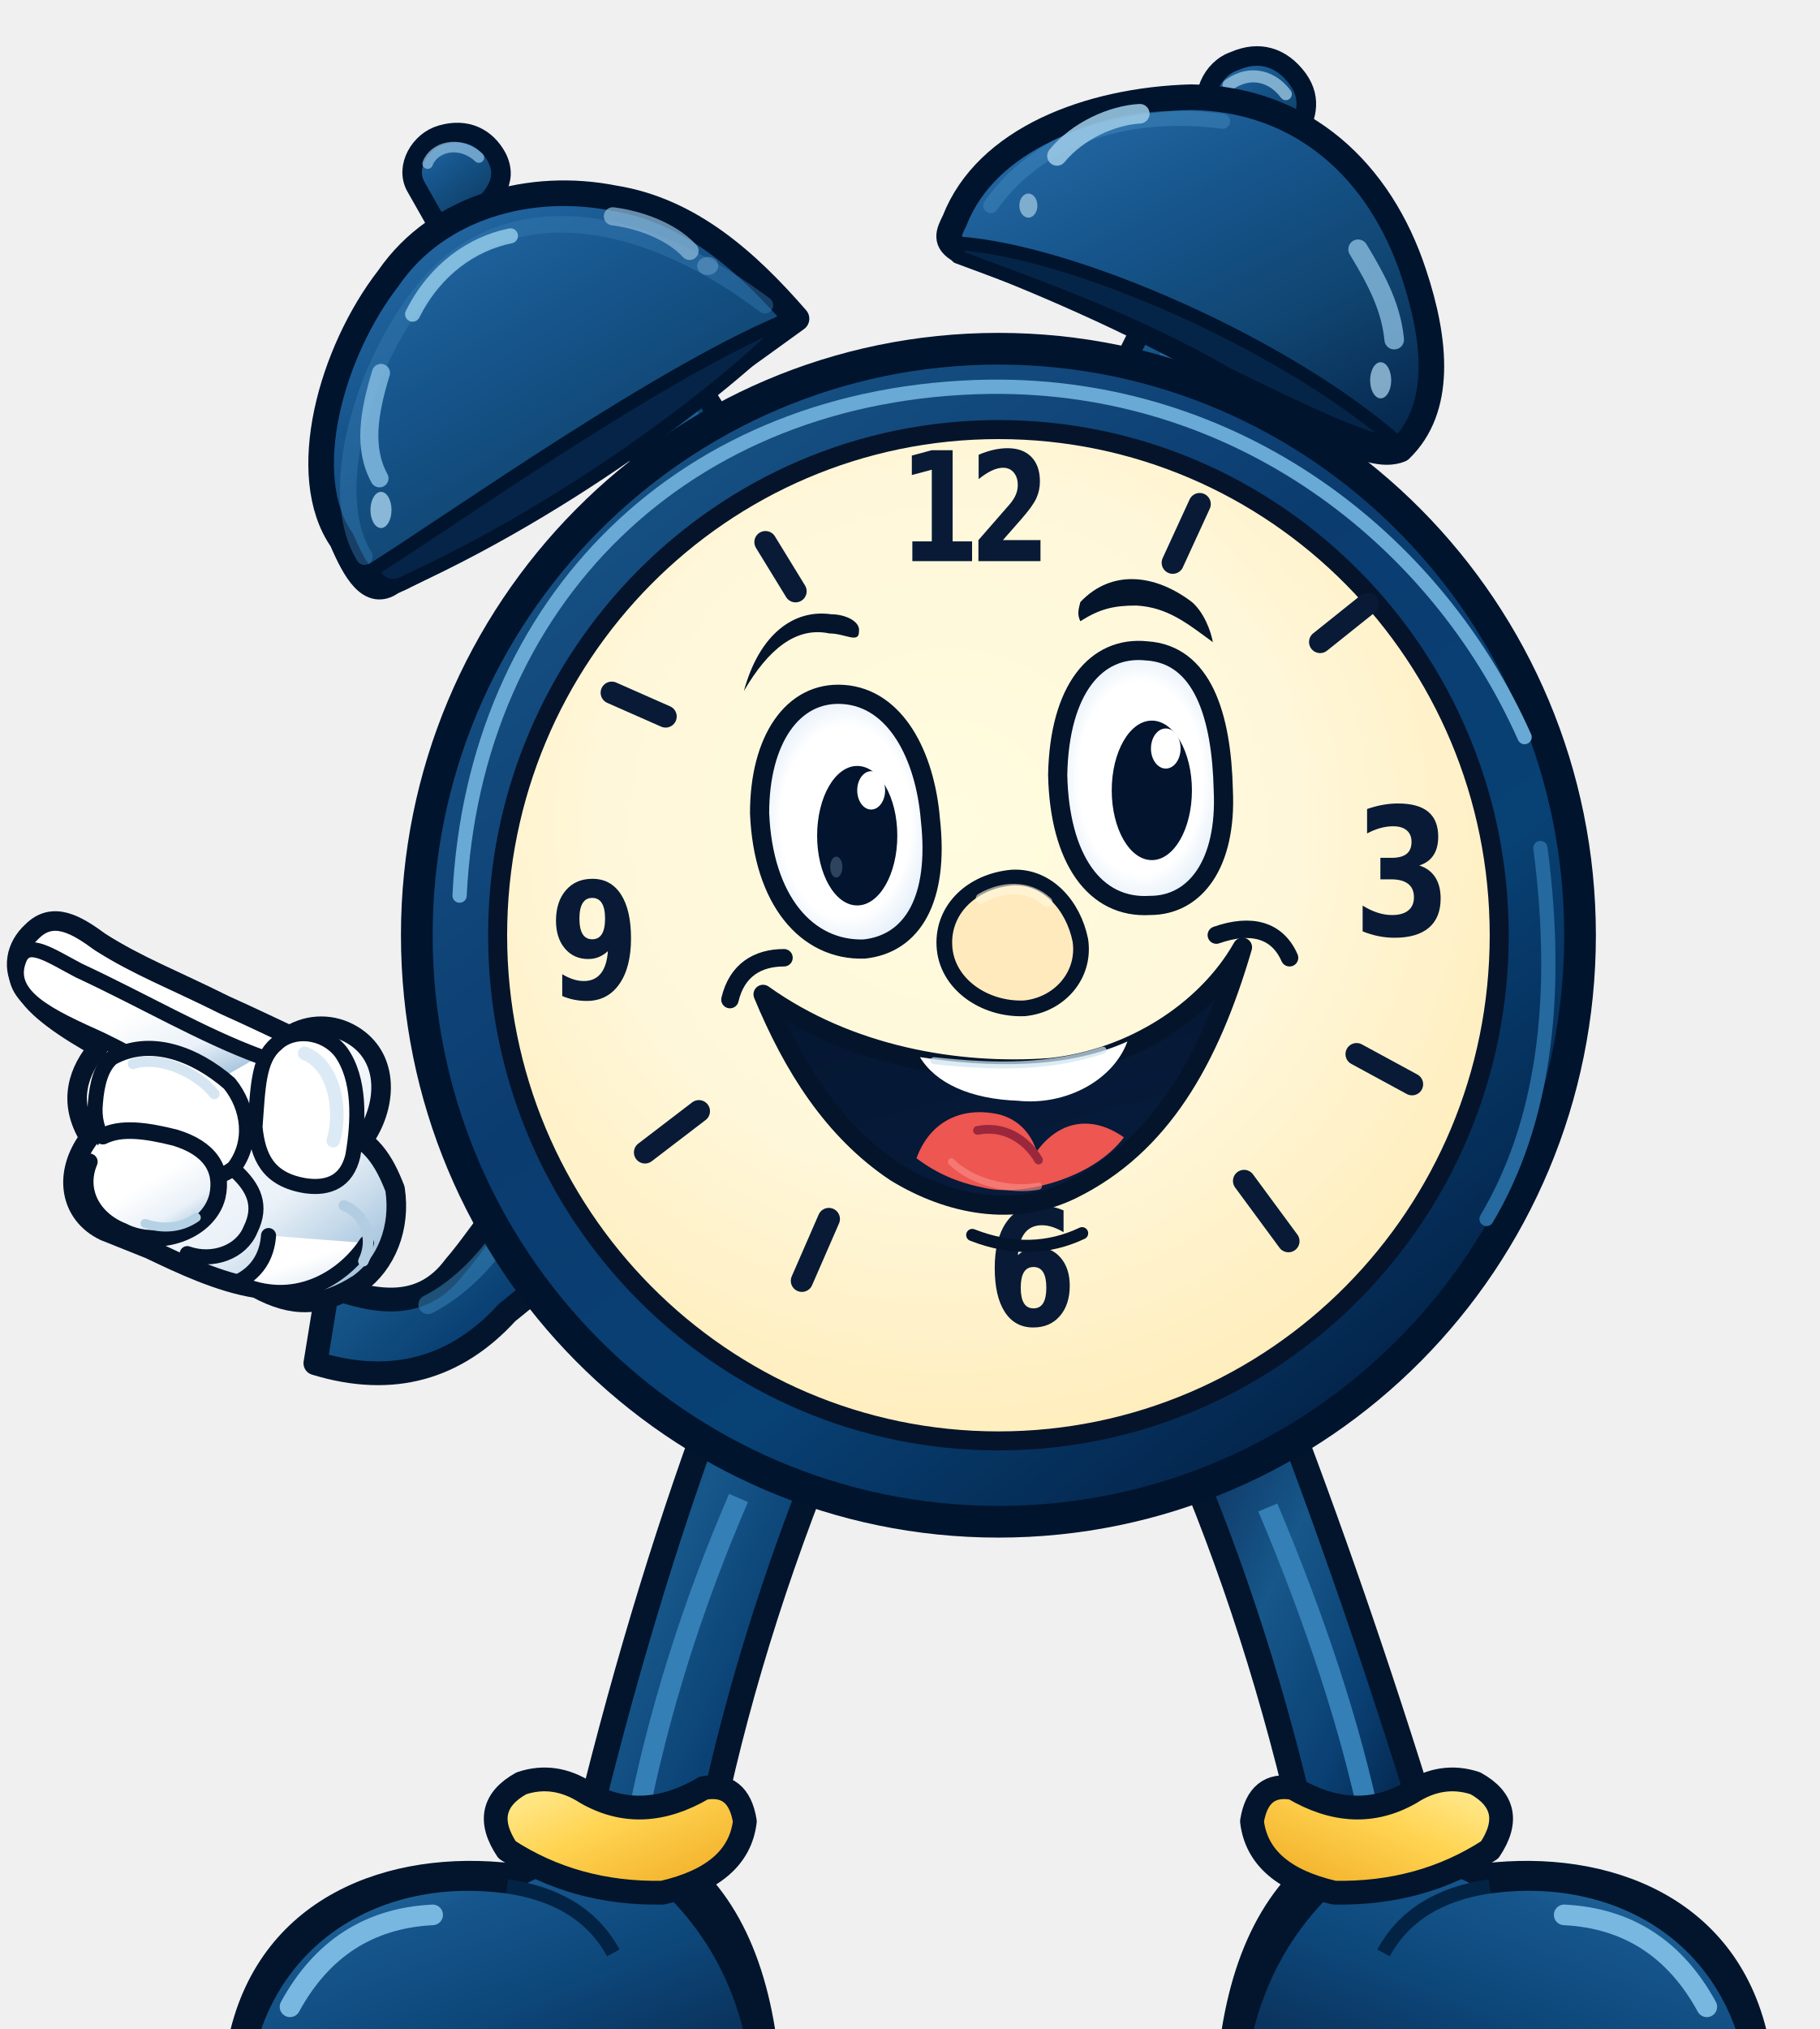
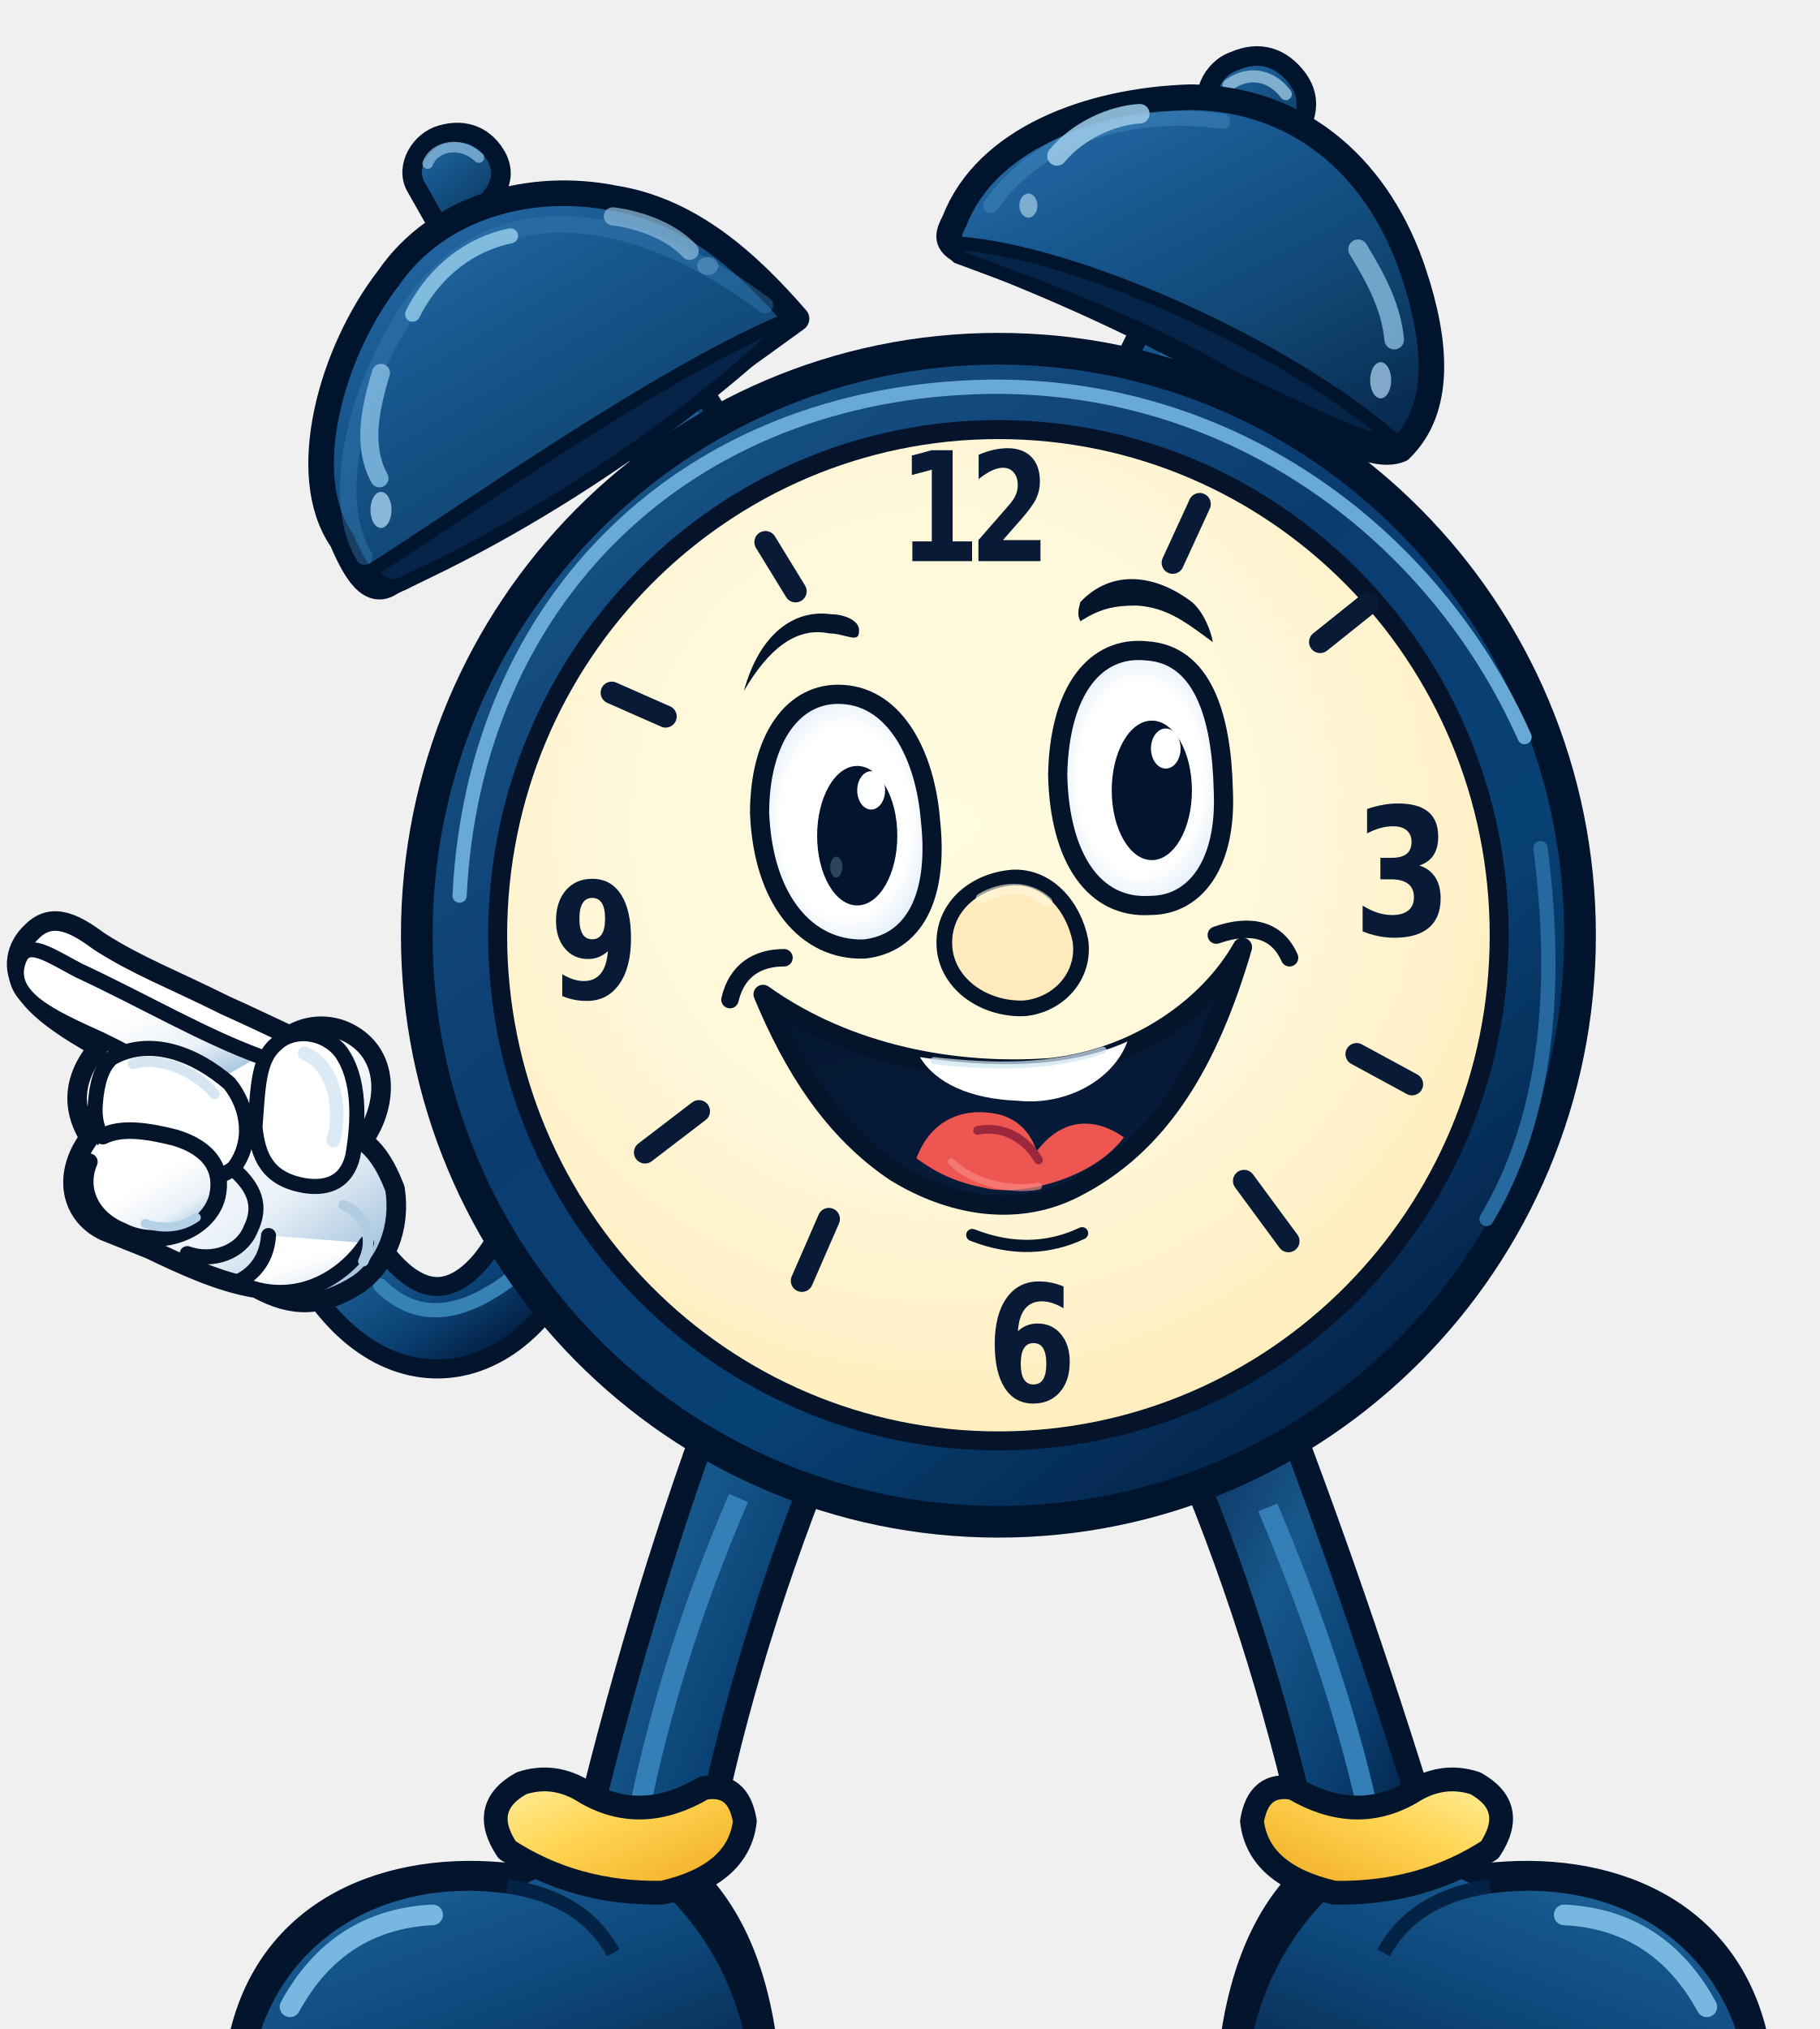
<svg xmlns="http://www.w3.org/2000/svg" width="1148" height="1280" viewBox="0 0 1148 1280" role="img" aria-labelledby="title desc">
  <defs>
    <linearGradient id="bodyRim" x1="0" y1="0" x2=".76" y2="1" objectBoundingBox="true">
      <stop offset="0" stop-color="#3678b0" />
      <stop offset=".16" stop-color="#165083" />
      <stop offset=".46" stop-color="#0b3c70" />
      <stop offset=".72" stop-color="#084174" />
      <stop offset="1" stop-color="#031f43" />
    </linearGradient>
    <linearGradient id="bellBlue" x1=".15" y1="0" x2=".86" y2="1" objectBoundingBox="true">
      <stop stop-color="#276ca8" />
      <stop offset=".36" stop-color="#16558c" />
      <stop offset=".68" stop-color="#104571" />
      <stop offset="1" stop-color="#06284e" />
    </linearGradient>
    <linearGradient id="armBlue" x1="0" y1="0" x2="1" y2=".86" objectBoundingBox="true">
      <stop stop-color="#0b2d59" />
      <stop offset=".38" stop-color="#17578a" />
      <stop offset=".70" stop-color="#0a4073" />
      <stop offset="1" stop-color="#031e42" />
    </linearGradient>
    <linearGradient id="shoeBlue" x1=".12" y1=".07" x2=".85" y2=".97" objectBoundingBox="true">
      <stop stop-color="#2c75a9" />
      <stop offset=".24" stop-color="#16568c" />
      <stop offset=".57" stop-color="#0d477a" />
      <stop offset="1" stop-color="#092a50" />
    </linearGradient>
    <linearGradient id="gloveWhite" x1="0" y1="0" x2=".75" y2="1" objectBoundingBox="true">
      <stop stop-color="#ffffff" />
      <stop offset=".52" stop-color="#ffffff" />
      <stop offset=".80" stop-color="#eaf1f8" />
      <stop offset="1" stop-color="#a9c7df" />
    </linearGradient>
    <radialGradient id="dialCream" cx=".45" cy=".39" r=".80">
      <stop stop-color="#fffcdf" />
      <stop offset=".44" stop-color="#fff7d9" />
      <stop offset=".78" stop-color="#ffedbc" />
      <stop offset="1" stop-color="#f6cf8e" />
    </radialGradient>
    <linearGradient id="soleWhite" x1=".15" y1="0" x2=".6" y2="1" objectBoundingBox="true">
      <stop stop-color="#ffffff" />
      <stop offset=".68" stop-color="#f6f9fc" />
      <stop offset="1" stop-color="#cddfeb" />
    </linearGradient>
    <linearGradient id="goldBand" x1="0" y1="0" x2="1" y2="1" objectBoundingBox="true">
      <stop stop-color="#fff0a1" />
      <stop offset=".42" stop-color="#ffd452" />
      <stop offset="1" stop-color="#efa61e" />
    </linearGradient>
    <linearGradient id="mouthBlack" x1="0" y1="0" x2=".5" y2="1" objectBoundingBox="true">
      <stop stop-color="#03152f" />
      <stop offset="1" stop-color="#071b3b" />
    </linearGradient>
    <radialGradient id="eyeWhite">
      <stop stop-color="#fff" />
      <stop offset=".75" stop-color="#fff" />
      <stop offset="1" stop-color="#e6f0fa" />
    </radialGradient>
    <filter id="smallShadow" x="-25%" y="-25%" width="150%" height="150%">
      <feGaussianBlur stdDeviation="3" />
    </filter>
    <filter id="optionalGoldHalo" x="-16%" y="-16%" width="132%" height="132%">
      <feGaussianBlur stdDeviation="11" />
    </filter>
  </defs>
  <g class="refined-left-arm">
-     <g id="left-arm" stroke="#03152d" stroke-linejoin="round" stroke-linecap="round">
-       <path d="M364 718 C329 735 307 776 287 799 C267 826 239 823 207 811 L199 860 C248 875 288 863 320 828 L389 772 Z" fill="url(#armBlue)" stroke-width="15" />
-       <path d="M329 760 C312 792 290 813 270 823" fill="none" stroke="#3682b4" stroke-width="12" opacity=".55" />
+     <g id="left-arm">
+       <path d="M350 760 C325 842 262 866 217 798" fill="none" stroke="#03152d" stroke-width="64" stroke-linecap="round" />
+       <path d="M350 760 C325 842 262 866 217 798" fill="none" stroke="url(#armBlue)" stroke-width="40" stroke-linecap="round" />
+       <path d="M322 807 Q273 844 240 811" fill="none" stroke="#3682b4" stroke-width="9" stroke-linecap="round" />
    </g>
    <g id="left-glove" stroke="#04142b" stroke-linecap="round" stroke-linejoin="round" transform="translate(-12,-10) scale(0.95)">
      <path d="M237 760 C259 766 268 782 275 800 C279 826 269 850 251 863 C226 879 207 879 183 866 C158 862 133 850 112 840 L82 828 C59 817 54 790 72 766 C57 742 65 721 78 706 C58 695 35 680 29 667 C20 654 23 639 34 629 C48 615 64 625 79 636 C104 652 128 661 162 678 C182 687 190 691 205 698 C218 690 234 690 247 698 C270 712 270 741 257 763 Z" fill="url(#gloveWhite)" stroke-width="13" />
      <path d="M185 712 C147 698 108 675 65 655 C46 645 32 635 26 646 C14 672 47 686 80 701 C107 714 125 727 150 732" fill="url(#gloveWhite)" stroke-width="10" />
      <path d="M182 759 C184 733 184 714 196 704 C207 693 228 695 239 709 C252 727 251 755 247 778 C243 795 231 800 216 798 C190 794 184 778 182 759 Z" fill="#ffffff" stroke-width="10" />
      <path d="M215 710 C235 718 240 748 234 768" fill="none" stroke="#dceaf6" stroke-width="9" />
      <path d="M87 713 C112 699 142 710 165 730 C178 746 181 769 168 786 C152 799 127 793 108 786 C84 779 74 762 76 743 C77 730 80 719 87 713 Z" fill="#fff" stroke-width="10" />
      <path d="M81 765 C93 759 109 761 129 766 C152 773 161 787 157 805 C151 829 117 840 94 828 C74 820 64 801 72 782" fill="url(#gloveWhite)" stroke-width="11" />
      <path d="M109 823 C121 827 133 826 143 819" fill="none" stroke="#b5d1e5" stroke-width="6" />
      <path d="M169 788 C181 799 187 811 179 827 C173 842 154 849 137 843" fill="none" stroke-width="10" />
      <path d="M191 831 C190 845 183 856 170 862 C208 880 241 859 256 836" fill="url(#gloveWhite)" stroke-width="10" />
      <path d="M241 811 C256 817 261 834 254 848" fill="none" stroke="#b2cce1" stroke-width="7" />
      <path d="M101 717 C120 711 145 724 155 737" fill="none" stroke="#d5e6f2" stroke-width="7" />
    </g>
  </g>
  <g id="legs">
    <g stroke="#02152d" stroke-width="16" stroke-linejoin="round">
      <path d="M450 888 Q403 1015 367 1166 Q390 1190 443 1177 Q466 1052 518 922Z" fill="url(#armBlue)" />
      <path d="M750 923 Q800 1042 829 1180 Q874 1193 905 1167 Q861 1022 811 891Z" fill="url(#armBlue)" />
      <path d="M466 945 Q422 1047 402 1149 M800 951 Q846 1060 865 1151" fill="none" stroke="#347fb6" stroke-width="13" />
    </g>
  </g>
  <g id="left-shoe">
    <g stroke="#02152d" stroke-width="15" stroke-linejoin="round">
      <path d="M151 1290 C168 1203 247 1174 323 1183 Q353 1149 416 1167 Q474 1203 484 1299 L486 1330 Q469 1374 296 1374 Q151 1369 143 1334Z" fill="url(#soleWhite)" />
      <path d="M151 1304 C165 1220 238 1176 320 1187 Q356 1161 415 1180 Q471 1228 481 1304 Q346 1351 151 1304Z" fill="url(#shoeBlue)" />
      <path d="M320 1167 Q302 1140 329 1125 Q350 1118 370 1131 Q405 1151 444 1128 Q466 1124 470 1149 Q466 1183 418 1194 Q363 1195 320 1167Z" fill="url(#goldBand)" />
      <path d="M183 1266 Q213 1211 273 1208" fill="none" stroke="#78b7df" stroke-width="13" stroke-linecap="round" />
      <path d="M320 1190 Q368 1197 387 1232" fill="none" stroke="#032344" stroke-width="9" />
    </g>
  </g>
  <g id="right-shoe">
    <g transform="translate(1260 0) scale(-1 1)">
      <g stroke="#02152d" stroke-width="15" stroke-linejoin="round">
        <path d="M151 1290 C168 1203 247 1174 323 1183 Q353 1149 416 1167 Q474 1203 484 1299 L486 1330 Q469 1374 296 1374 Q151 1369 143 1334Z" fill="url(#soleWhite)" />
        <path d="M151 1304 C165 1220 238 1176 320 1187 Q356 1161 415 1180 Q471 1228 481 1304 Q346 1351 151 1304Z" fill="url(#shoeBlue)" />
        <path d="M320 1167 Q302 1140 329 1125 Q350 1118 370 1131 Q405 1151 444 1128 Q466 1124 470 1149 Q466 1183 418 1194 Q363 1195 320 1167Z" fill="url(#goldBand)" />
        <path d="M183 1266 Q213 1211 273 1208" fill="none" stroke="#78b7df" stroke-width="13" stroke-linecap="round" />
        <path d="M320 1190 Q368 1197 387 1232" fill="none" stroke="#032344" stroke-width="9" />
      </g>
    </g>
  </g>
  <g class="refined-bell">
    <g id="left-bell" stroke="#01142e" stroke-linecap="round" stroke-linejoin="round" transform="translate(20,12) scale(0.95)">
      <path d="M377 245 L422 209 L469 284 L422 323 Z" fill="url(#armBlue)" stroke-width="14" />
      <path d="M385 255 L421 227 L445 265 L412 289 Z" fill="#27689f" stroke="none" opacity=".7" />
      <path d="M255 111 C248 98 258 81 272 77 C289 72 302 79 309 92 C317 108 306 119 292 133 L272 141 Z" fill="url(#bellBlue)" stroke-width="13" />
      <path d="M263 96 C267 85 284 80 297 92" fill="none" stroke="#92c1e3" stroke-width="7" opacity=".72" />
      <path d="M206 346 C176 303 199 221 237 172 C270 124 332 108 387 119 C437 127 475 161 508 199 C450 241 315 339 239 374 C225 384 215 367 206 346 Z" fill="url(#bellBlue)" stroke-width="17" />
      <path d="M226 366 C280 332 422 231 506 198 C479 229 374 316 250 373 C239 380 230 375 226 366 Z" fill="#052448" stroke-width="9" />
      <path d="M221 357 C190 307 231 200 279 161 C334 117 414 135 487 190" fill="none" stroke="#367cb3" stroke-width="11" opacity=".42" />
      <path d="M253 196 C268 166 293 149 318 144" fill="none" stroke="#91c9e8" stroke-width="10" opacity=".85" />
      <path d="M232 235 C224 261 220 285 231 305" fill="none" stroke="#7cb5dc" stroke-width="12" opacity=".90" />
      <ellipse cx="232" cy="326" rx="7" ry="12" fill="#a6d2ed" stroke="none" opacity=".8" />
      <path d="M386 131 C402 133 424 140 437 154" fill="none" stroke="#8dbada" stroke-width="12" opacity=".72" />
      <ellipse cx="449" cy="164" rx="7" ry="6" fill="#5d94c1" stroke="none" opacity=".65" />
    </g>
  </g>
  <g class="refined-bell">
    <g id="right-bell" stroke="#01142e" stroke-linecap="round" stroke-linejoin="round" transform="translate(-18,10) scale(0.95)">
      <path d="M792 178 L835 195 L815 278 L758 246 Z" fill="url(#armBlue)" stroke-width="14" />
      <path d="M799 194 L821 204 L801 249 L784 241 Z" fill="#2f6fa7" stroke="none" opacity=".69" />
      <path d="M823 70 C815 54 824 35 839 30 C855 23 870 27 881 42 C891 56 886 69 879 81 L866 100 Z" fill="url(#bellBlue)" stroke-width="13" />
      <path d="M835 46 C850 35 865 41 873 52" fill="none" stroke="#99c4df" stroke-width="8" opacity=".8" />
      <path d="M653 136 C674 82 742 56 810 54 C885 55 936 104 958 171 C973 216 977 261 949 288 C927 297 888 267 834 238 C772 202 700 172 657 156 C646 150 649 144 653 136 Z" fill="url(#bellBlue)" stroke-width="17" />
      <path d="M655 151 C731 156 874 218 949 285 C929 284 885 263 834 238 C769 200 692 174 655 160 Z" fill="#052548" stroke-width="9" />
      <path d="M677 126 C711 78 772 62 831 70" fill="none" stroke="#458bc1" stroke-width="10" opacity=".45" />
      <path d="M721 93 C735 76 758 66 776 65" fill="none" stroke="#9ccae7" stroke-width="13" opacity=".87" />
      <path d="M921 155 C935 178 943 195 945 215" fill="none" stroke="#81b5d8" stroke-width="13" opacity=".85" />
      <ellipse cx="936" cy="242" rx="7" ry="12" fill="#a8d2ec" stroke="none" opacity=".75" />
      <ellipse cx="702" cy="126" rx="6" ry="8" fill="#a6cee6" stroke="none" opacity=".7" />
    </g>
  </g>
  <g id="clock-shell">
    <ellipse cx="630" cy="590" rx="367" ry="370" fill="url(#bodyRim)" stroke="#01142d" stroke-width="20" />
    <ellipse cx="630" cy="590" rx="316" ry="319" fill="url(#dialCream)" stroke="#06142b" stroke-width="12" />
    <path d="M290 565 C299 379 432 247 624 244 C780 242 906 339 962 465" fill="none" stroke="#69a9d5" stroke-width="9" stroke-linecap="round" />
    <path d="M972 535 Q991 680 938 769" fill="none" stroke="#25699e" stroke-width="9" stroke-linecap="round" />
  </g>
  <g id="dial-markings" fill="#081a36" stroke="#081a36" stroke-linecap="round" stroke-linejoin="round">
    <g id="hour-ticks" stroke-width="14" fill="none">
      <path d="M483 342 L502 373" />
      <path d="M757 318 L740 355" />
      <path d="M833 405 L863 381" />
      <path d="M856 665 L891 684" />
      <path d="M785 745 L813 783" />
      <path d="M523 769 L506 808" />
      <path d="M441 701 L407 727" />
      <path d="M420 452 L386 437" />
    </g>
    <g id="numerals" fill="#081a36" stroke="none">
      <g id="numeral-12" transform="translate(567.031 354) scale(0.03609375 -0.046875)">
        <path transform="translate(0 0)" d="M240 266H580V1231L231 1159V1421L578 1493H944V266H1284V0H240Z" />
        <path transform="translate(1233 0)" d="M590 283H1247V0H162V283L707 764Q780 830 815.0 893.0Q850 956 850 1024Q850 1129 779.5 1193.0Q709 1257 592 1257Q502 1257 395.0 1218.5Q288 1180 166 1104V1432Q296 1475 423.0 1497.5Q550 1520 672 1520Q940 1520 1088.5 1402.0Q1237 1284 1237 1073Q1237 951 1174.0 845.5Q1111 740 909 563Z" />
      </g>
      <g id="numeral-9" transform="translate(346.611 630) scale(0.03984375 -0.04980469)">
        <path transform="translate(0 0)" d="M205 33V309Q297 266 381.0 244.5Q465 223 547 223Q719 223 815.0 318.5Q911 414 928 602Q860 552 783.0 527.0Q706 502 616 502Q387 502 246.5 635.5Q106 769 106 987Q106 1228 262.5 1373.0Q419 1518 682 1518Q974 1518 1134.0 1321.0Q1294 1124 1294 764Q1294 394 1107.0 182.5Q920 -29 594 -29Q489 -29 393.0 -13.5Q297 2 205 33ZM680 752Q781 752 832.0 817.5Q883 883 883 1014Q883 1144 832.0 1210.0Q781 1276 680 1276Q579 1276 528.0 1210.0Q477 1144 477 1014Q477 883 528.0 817.5Q579 752 680 752Z" />
      </g>
      <g id="numeral-3" transform="translate(853.828 590) scale(0.04375 -0.0546875)">
        <path transform="translate(0 0)" d="M954 805Q1105 766 1183.5 669.5Q1262 573 1262 424Q1262 202 1092.0 86.5Q922 -29 596 -29Q481 -29 365.5 -10.5Q250 8 137 45V342Q245 288 351.5 260.5Q458 233 561 233Q714 233 795.5 286.0Q877 339 877 438Q877 540 793.5 592.5Q710 645 547 645H393V893H555Q700 893 771.0 938.5Q842 984 842 1077Q842 1163 773.0 1210.0Q704 1257 578 1257Q485 1257 390.0 1236.0Q295 1215 201 1174V1456Q315 1488 427.0 1504.0Q539 1520 647 1520Q938 1520 1082.5 1424.5Q1227 1329 1227 1137Q1227 1006 1158.0 922.5Q1089 839 954 805Z" />
      </g>
-       <g id="numeral-6" transform="translate(622.611 836) scale(0.03984375 -0.04980469)">
+       <g id="numeral-6" transform="translate(622.611 884) scale(0.03984375 -0.04980469)">
        <path transform="translate(0 0)" d="M741 737Q640 737 589.5 671.5Q539 606 539 475Q539 344 589.5 278.5Q640 213 741 213Q843 213 893.5 278.5Q944 344 944 475Q944 606 893.5 671.5Q843 737 741 737ZM1217 1454V1178Q1122 1223 1038.0 1244.5Q954 1266 874 1266Q702 1266 606.0 1170.5Q510 1075 494 887Q560 936 637.0 960.5Q714 985 805 985Q1034 985 1174.5 851.0Q1315 717 1315 500Q1315 260 1158.0 115.5Q1001 -29 737 -29Q446 -29 286.5 167.5Q127 364 127 725Q127 1095 313.5 1306.5Q500 1518 825 1518Q928 1518 1025.0 1502.0Q1122 1486 1217 1454Z" />
      </g>
    </g>
  </g>
  <g id="face" stroke="#04142b" stroke-linecap="round" stroke-linejoin="round" transform="translate(-63 -36) scale(1.1)">
    <path d="M484 429 C493 396 513 382 534 385 C542 385 551 389 550 395 C550 402 542 396 533 396 C514 392 498 405 484 429 Z" fill="#04142b" stroke="none" />
    <path d="M677 378 C695 359 720 362 741 378 C748 384 752 395 753 401 C738 390 727 381 709 380 C696 380 688 382 677 389 C675 385 676 382 677 378 Z" fill="#04142b" stroke="none" />
    <g class="refined-eyes">
      <path d="M493 499 C493 457 512 429 541 431 C571 433 588 466 591 503 C596 548 581 574 553 577 C520 578 495 549 493 499 Z" fill="url(#eyeWhite)" stroke-width="11" />
      <ellipse cx="549" cy="512" rx="23" ry="40" fill="#03142e" stroke="none" />
      <ellipse cx="557" cy="486" rx="8" ry="11" fill="#fff" stroke="none" />
      <ellipse cx="537" cy="530" rx="3.5" ry="6" fill="#9fbfd8" opacity=".28" stroke="none" />
      <path d="M664 477 C665 428 686 403 715 406 C747 408 758 443 759 486 C761 528 743 552 717 552 C685 554 665 525 664 477 Z" fill="url(#eyeWhite)" stroke-width="11" />
      <ellipse cx="718" cy="486" rx="23" ry="40" fill="#03142e" stroke="none" />
      <ellipse cx="726" cy="462" rx="8.5" ry="11.5" fill="#fff" stroke="none" />
    </g>
    <path d="M638 536 C658 535 673 552 677 572 C680 592 665 609 645 611 C622 612 600 597 599 575 C598 554 615 538 638 536 Z" fill="#ffeabd" stroke-width="9" />
    <path d="M620 548 C632 541 647 540 658 550" fill="none" stroke="#fff8e0" stroke-width="6" opacity=".60" />
    <path d="M495 603 C544 638 606 649 660 645 C706 640 749 613 770 576 C751 641 723 690 672 715 C639 731 602 724 571 705 C535 681 512 644 495 603 Z" fill="url(#mouthBlack)" stroke-width="11" />
    <path d="M585 639 C624 645 669 646 704 630 C696 652 669 667 641 664 C614 663 594 654 585 639 Z" fill="#ffffff" stroke="none" />
    <path d="M593 641 C629 645 660 645 690 635" fill="none" stroke="#cfe5f0" stroke-width="4" opacity=".73" />
    <path d="M583 697 C591 675 610 667 631 672 C645 676 650 687 652 693 C666 674 685 673 702 685 C684 709 643 719 622 714 C607 711 595 706 583 697 Z" fill="#ed5651" stroke="none" />
    <path d="M618 681 C633 678 646 686 653 698" fill="none" stroke="#9b273c" stroke-width="5" />
    <path d="M603 699 C615 711 637 716 653 713" fill="none" stroke="#fa8982" stroke-width="4" opacity=".67" />
    <path d="M476 606 C480 589 492 582 507 582" fill="none" stroke-width="10" />
    <path d="M478 596 C483 589 493 584 505 584" fill="none" stroke-width="5" />
    <path d="M755 569 C775 562 790 566 797 582" fill="none" stroke-width="10" />
    <path d="M615 741 C638 750 659 749 678 740" fill="none" stroke-width="7" />
  </g>
</svg>
